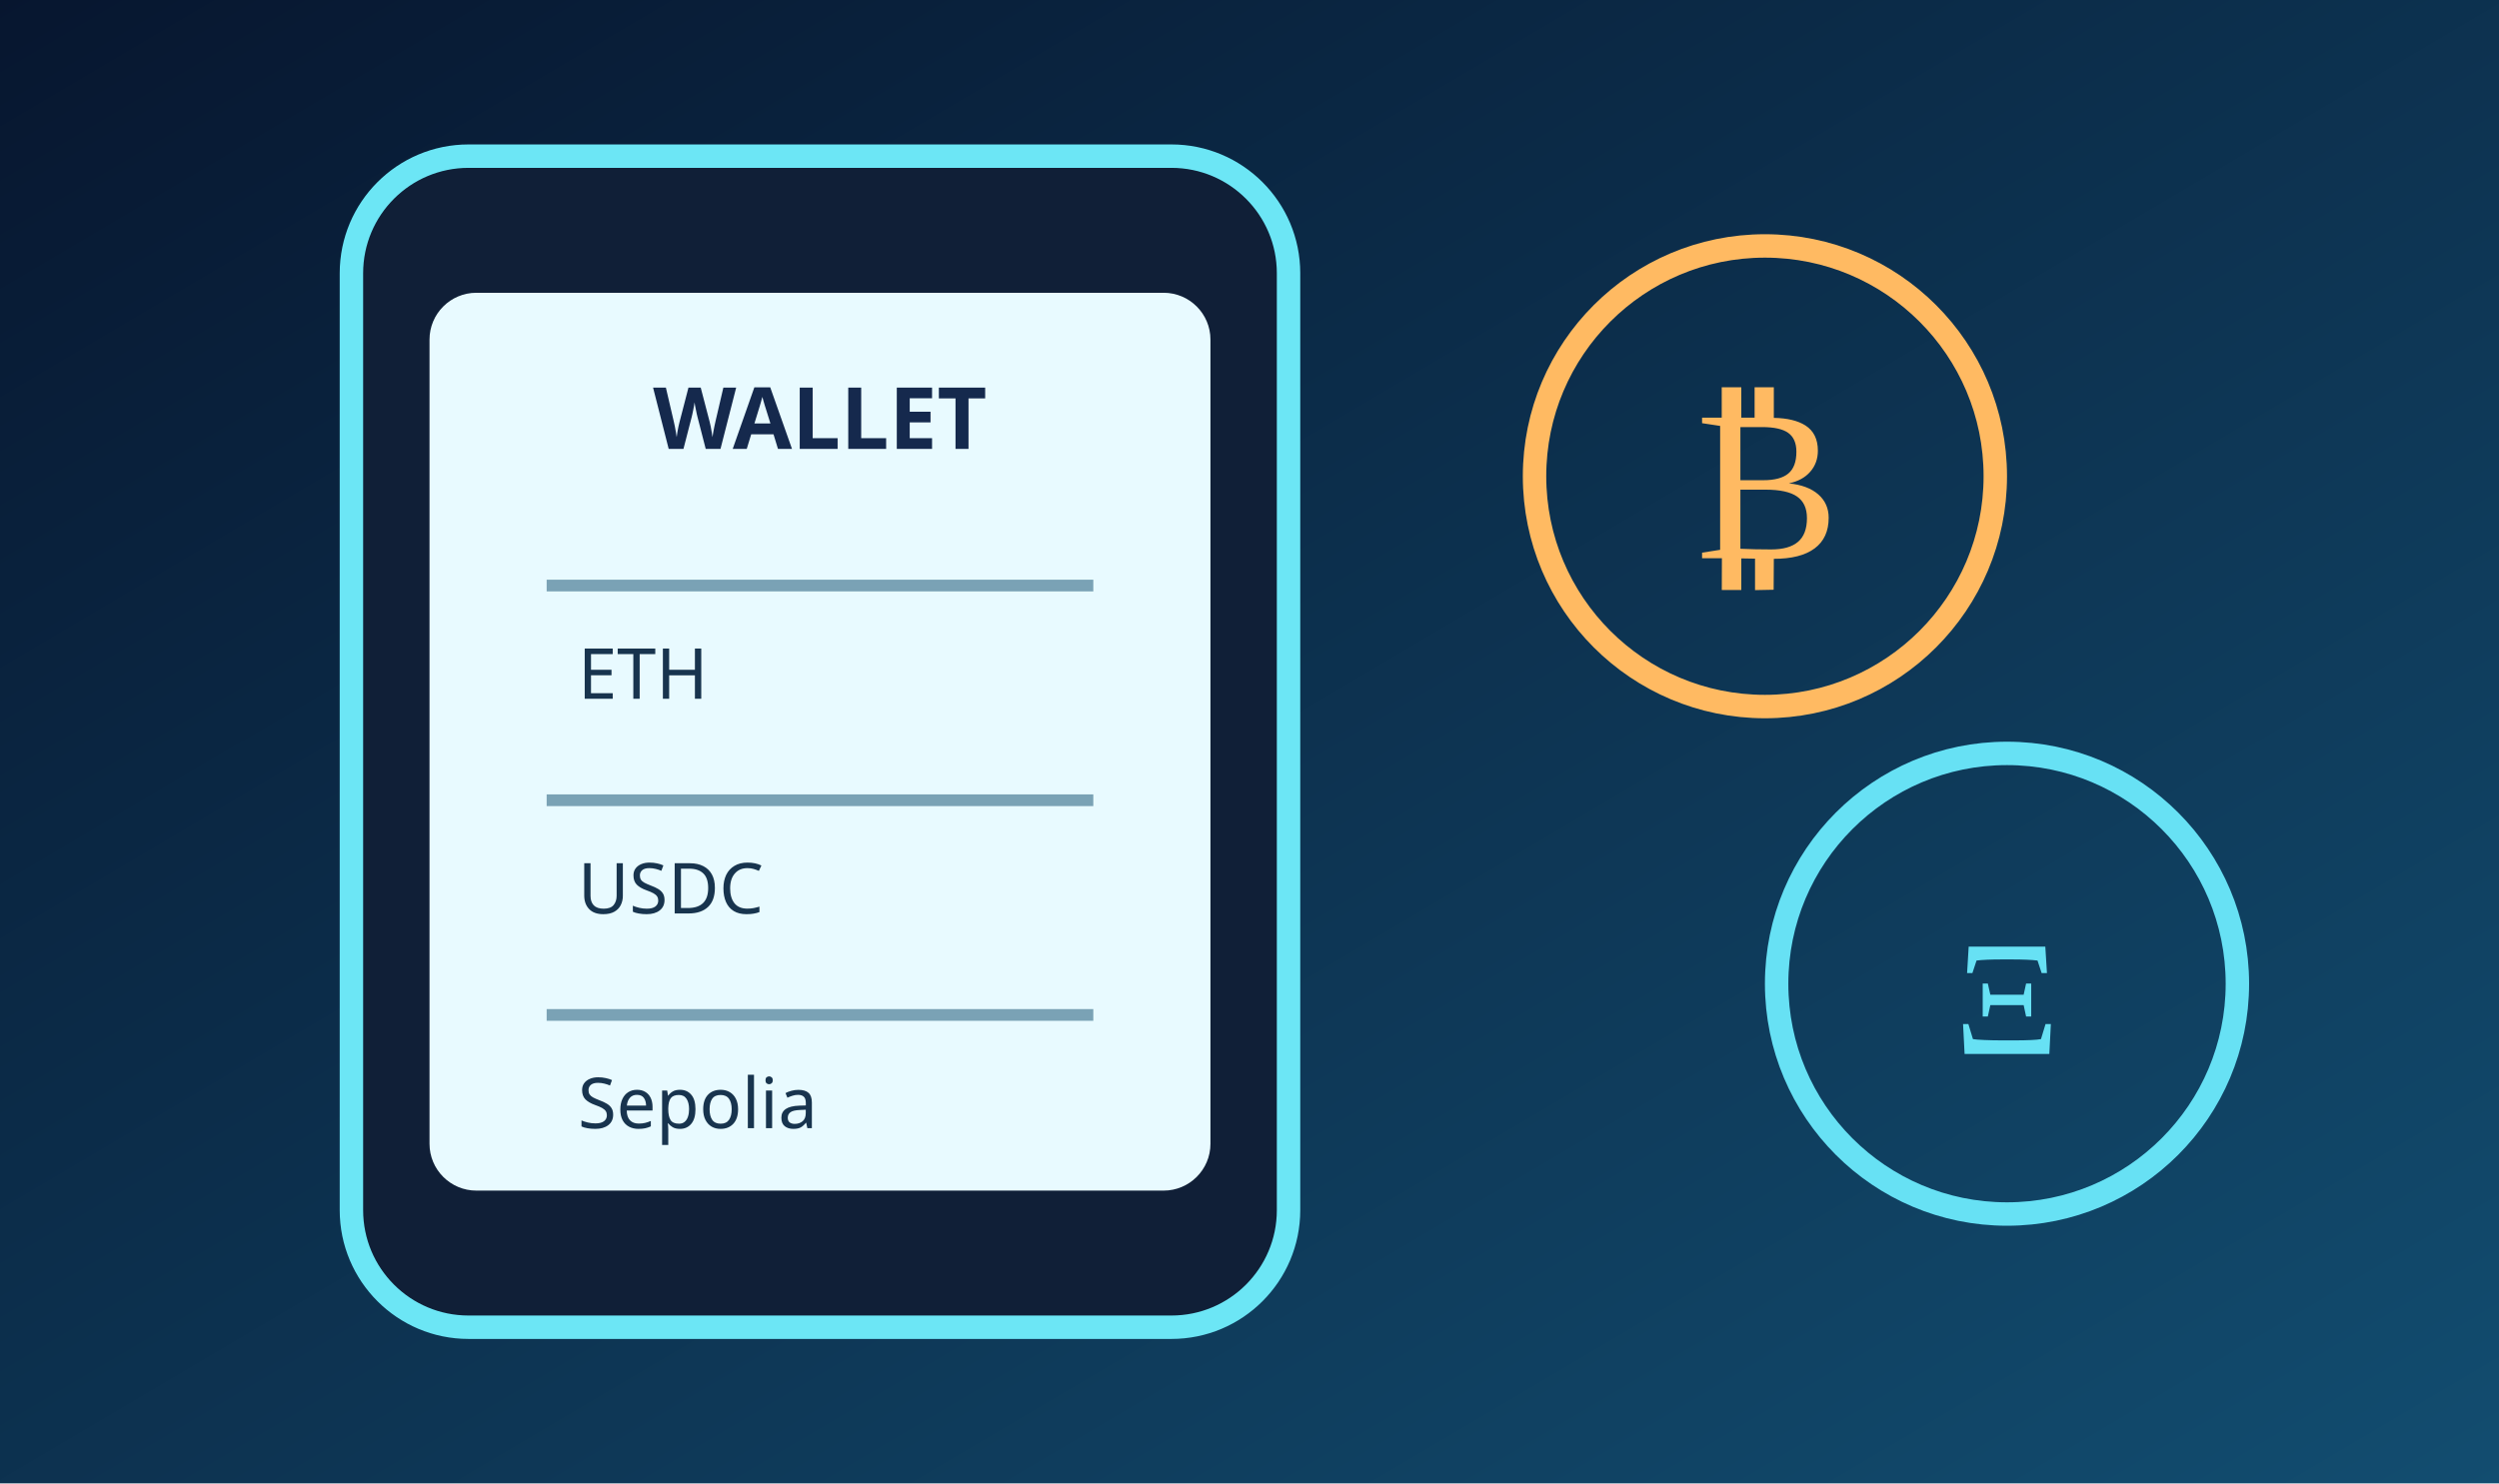
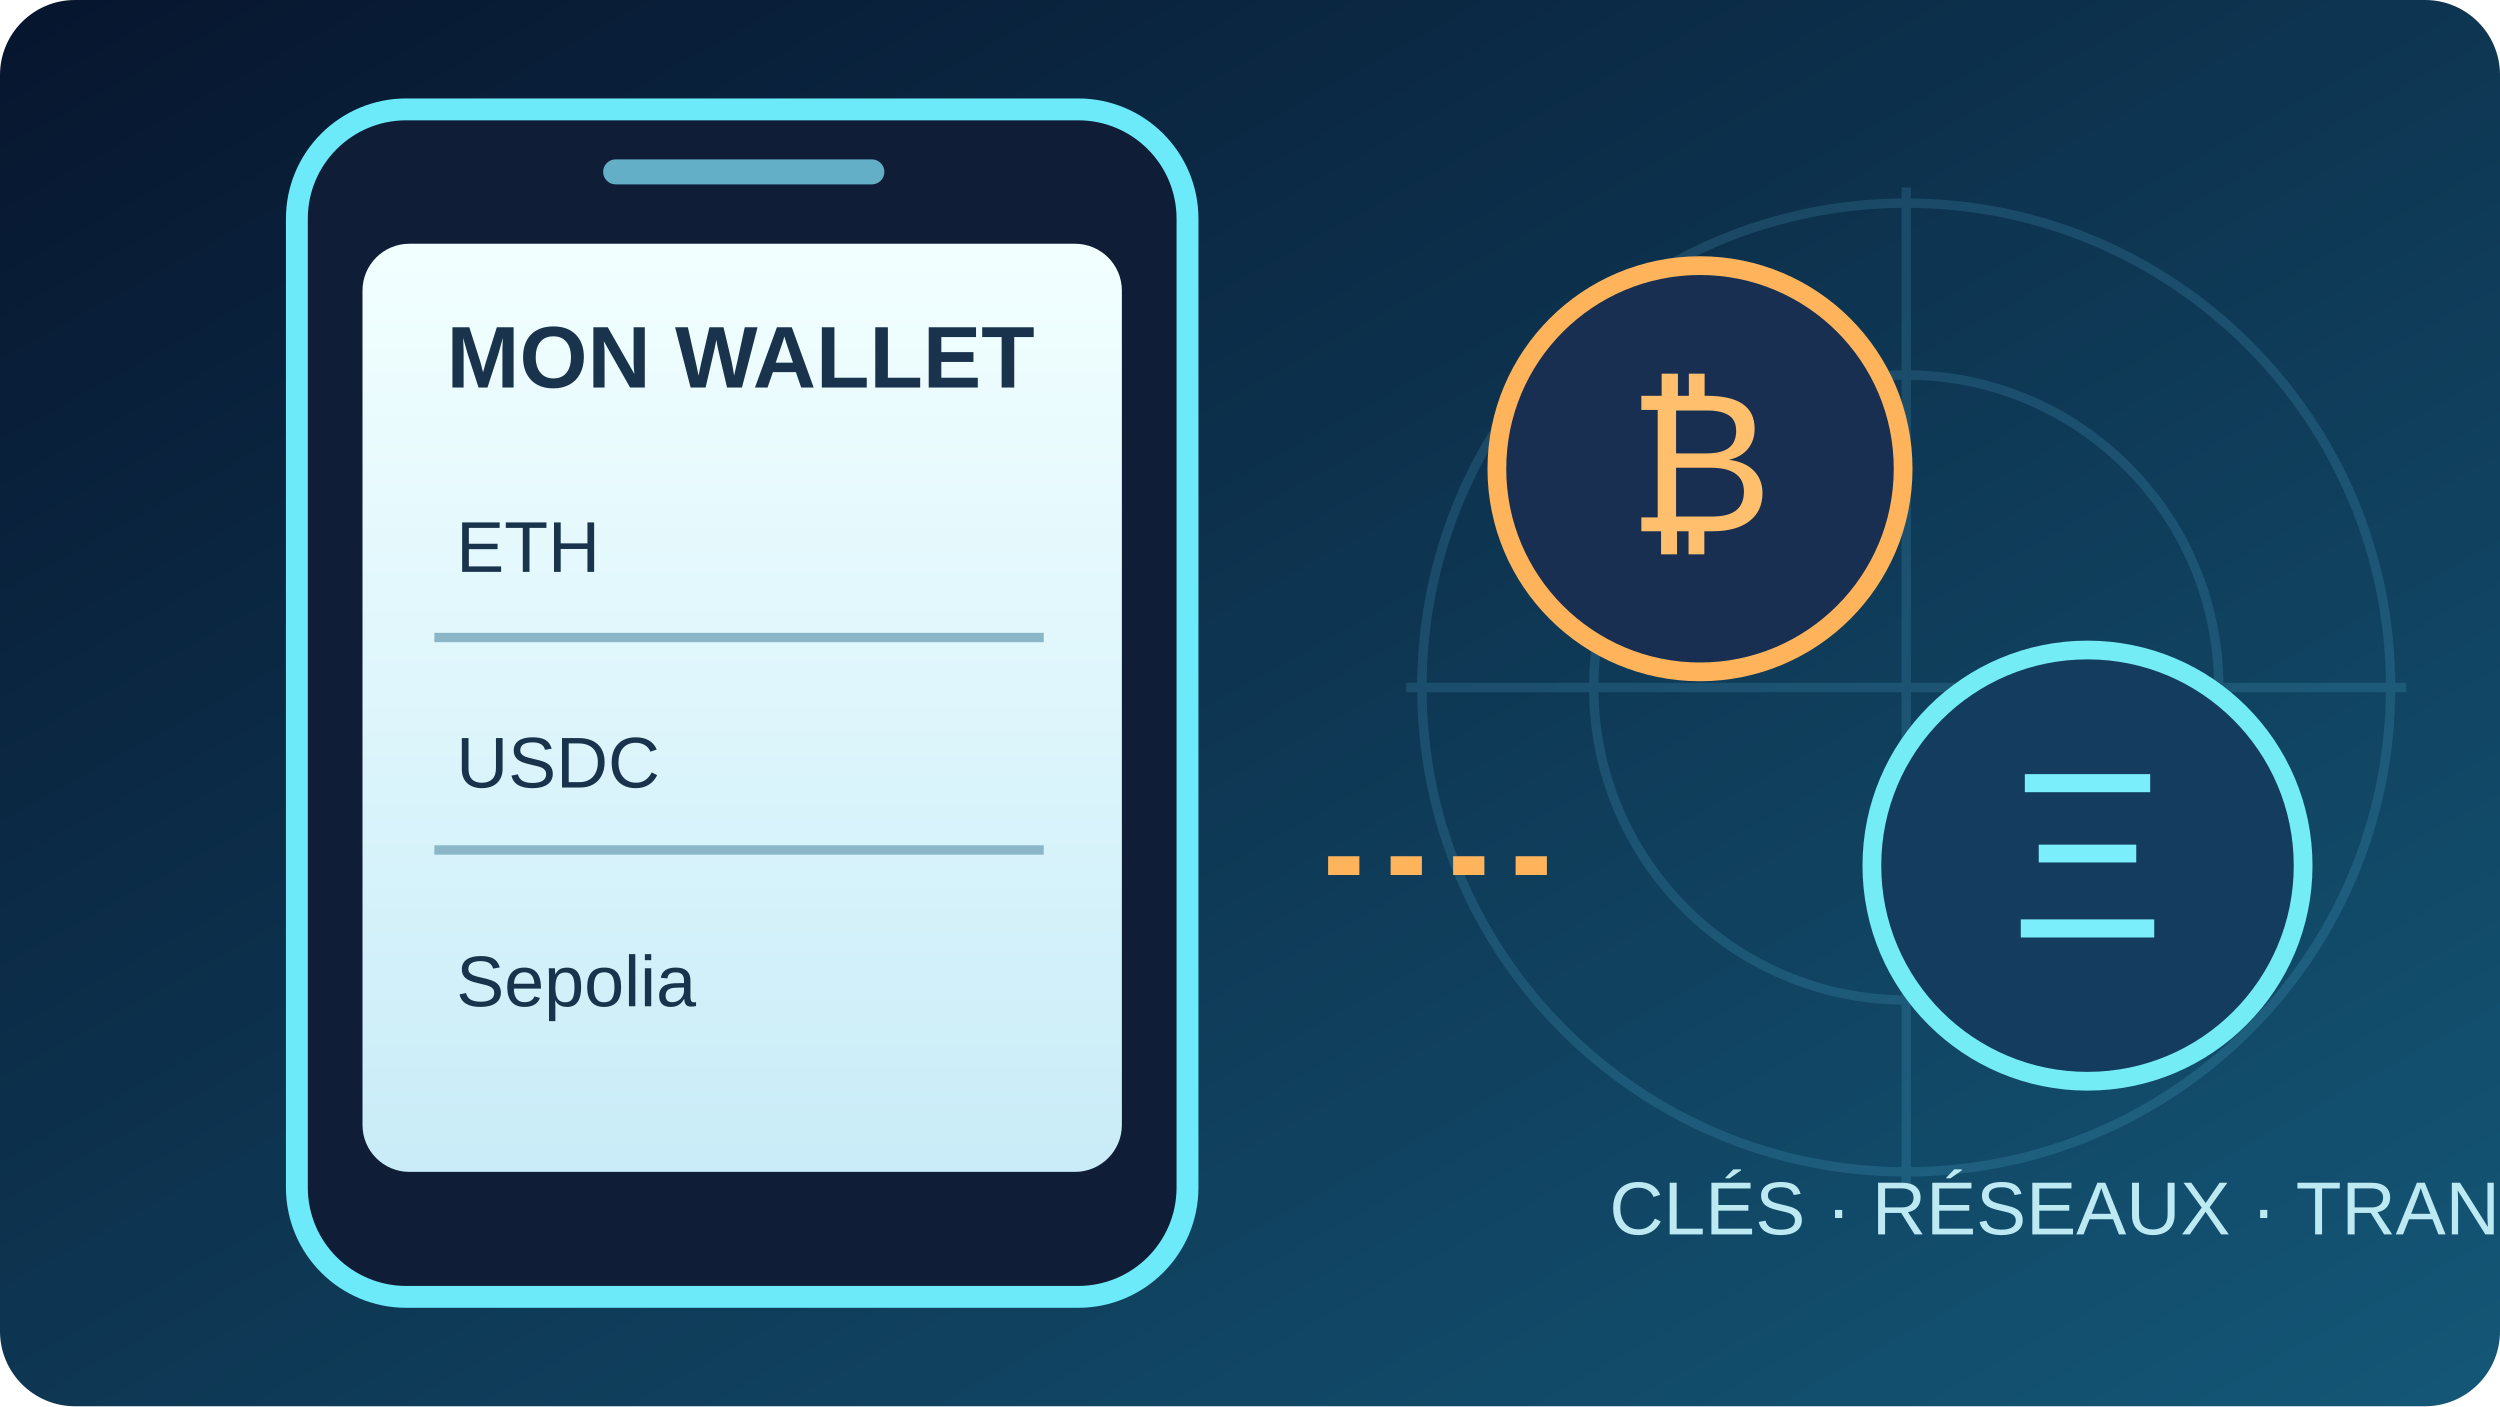
- <svg xmlns="http://www.w3.org/2000/svg" viewBox="0 0 640 380">
+ <svg xmlns="http://www.w3.org/2000/svg" viewBox="0 0 800 450">
  <defs>
-     <linearGradient id="g" x2="1" y2="1">
-       <stop stop-color="#07162f" />
-       <stop offset="1" stop-color="#124d70" />
+     <linearGradient id="bg" x2="1" y2="1">
+       <stop stop-color="#07152e" />
+       <stop offset="1" stop-color="#145777" />
+     </linearGradient>
+     <linearGradient id="screen" x2="0" y2="1">
+       <stop stop-color="#f2ffff" />
+       <stop offset="1" stop-color="#c9ecf8" />
    </linearGradient>
  </defs>
-   <rect width="640" height="380" fill="url(#g)" />
-   <rect x="90" y="40" width="240" height="300" rx="30" fill="#101f37" stroke="#6ce6f5" stroke-width="6" />
-   <rect x="110" y="75" width="200" height="230" rx="12" fill="#e8faff" />
-   <text x="210" y="115" fill="#15294d" font-size="22" font-family="system-ui" text-anchor="middle" font-weight="bold">WALLET</text>
-   <path d="M140 150h140M140 205h140M140 260h140" stroke="#7aa2b5" stroke-width="3" />
-   <g font-family="system-ui" font-size="18" fill="#18344e">
-     <text x="148" y="179">ETH</text>
-     <text x="148" y="234">USDC</text>
-     <text x="148" y="289">Sepolia</text>
+   <rect width="800" height="450" rx="24" fill="url(#bg)" />
+   <g opacity=".14" fill="none" stroke="#70dcff" stroke-width="3">
+     <circle cx="610" cy="220" r="155" />
+     <circle cx="610" cy="220" r="100" />
+     <path d="M450 220h320M610 60v320" />
  </g>
-   <g fill="none" stroke-width="6">
-     <circle cx="452" cy="122" r="59" stroke="#ffba62" />
-     <circle cx="514" cy="252" r="59" stroke="#67e1f4" />
+   <rect x="95" y="35" width="285" height="380" rx="35" fill="#101d37" stroke="#6ceafa" stroke-width="7" />
+   <rect x="116" y="78" width="243" height="297" rx="15" fill="url(#screen)" />
+   <rect x="193" y="51" width="90" height="8" rx="4" fill="#64afc8" />
+   <g font-family="Arial,sans-serif" fill="#18334b">
+     <text x="237" y="124" font-size="28" text-anchor="middle" font-weight="700">MON WALLET</text>
+     <text x="146" y="183" font-size="23">ETH</text>
+     <text x="146" y="252" font-size="23">USDC</text>
+     <text x="146" y="322" font-size="23">Sepolia</text>
  </g>
-   <text x="452" y="143" text-anchor="middle" font-size="55" fill="#ffba62">₿</text>
-   <text x="514" y="270" text-anchor="middle" font-size="42" fill="#67e1f4">Ξ</text>
+   <g stroke="#8ab6c7" stroke-width="3">
+     <path d="M139 204h195M139 272h195" />
+   </g>
+   <circle cx="544" cy="150" r="65" fill="#182f51" stroke="#ffb45c" stroke-width="6" />
+   <text x="544" y="170" fill="#ffbf6c" font-family="Arial,sans-serif" font-size="63" text-anchor="middle">₿</text>
+   <circle cx="668" cy="277" r="69" fill="#143c5e" stroke="#74ecf5" stroke-width="6" />
+   <text x="668" y="300" fill="#7aeefa" font-family="Arial,sans-serif" font-size="76" text-anchor="middle">Ξ</text>
+   <path d="M425 277h80" stroke="#ffb45c" stroke-width="6" stroke-dasharray="10 10" />
+   <text x="515" y="395" fill="#bde9f2" font-family="Arial,sans-serif" font-size="24">CLÉS · RÉSEAUX · TRANSACTIONS</text>
</svg>
